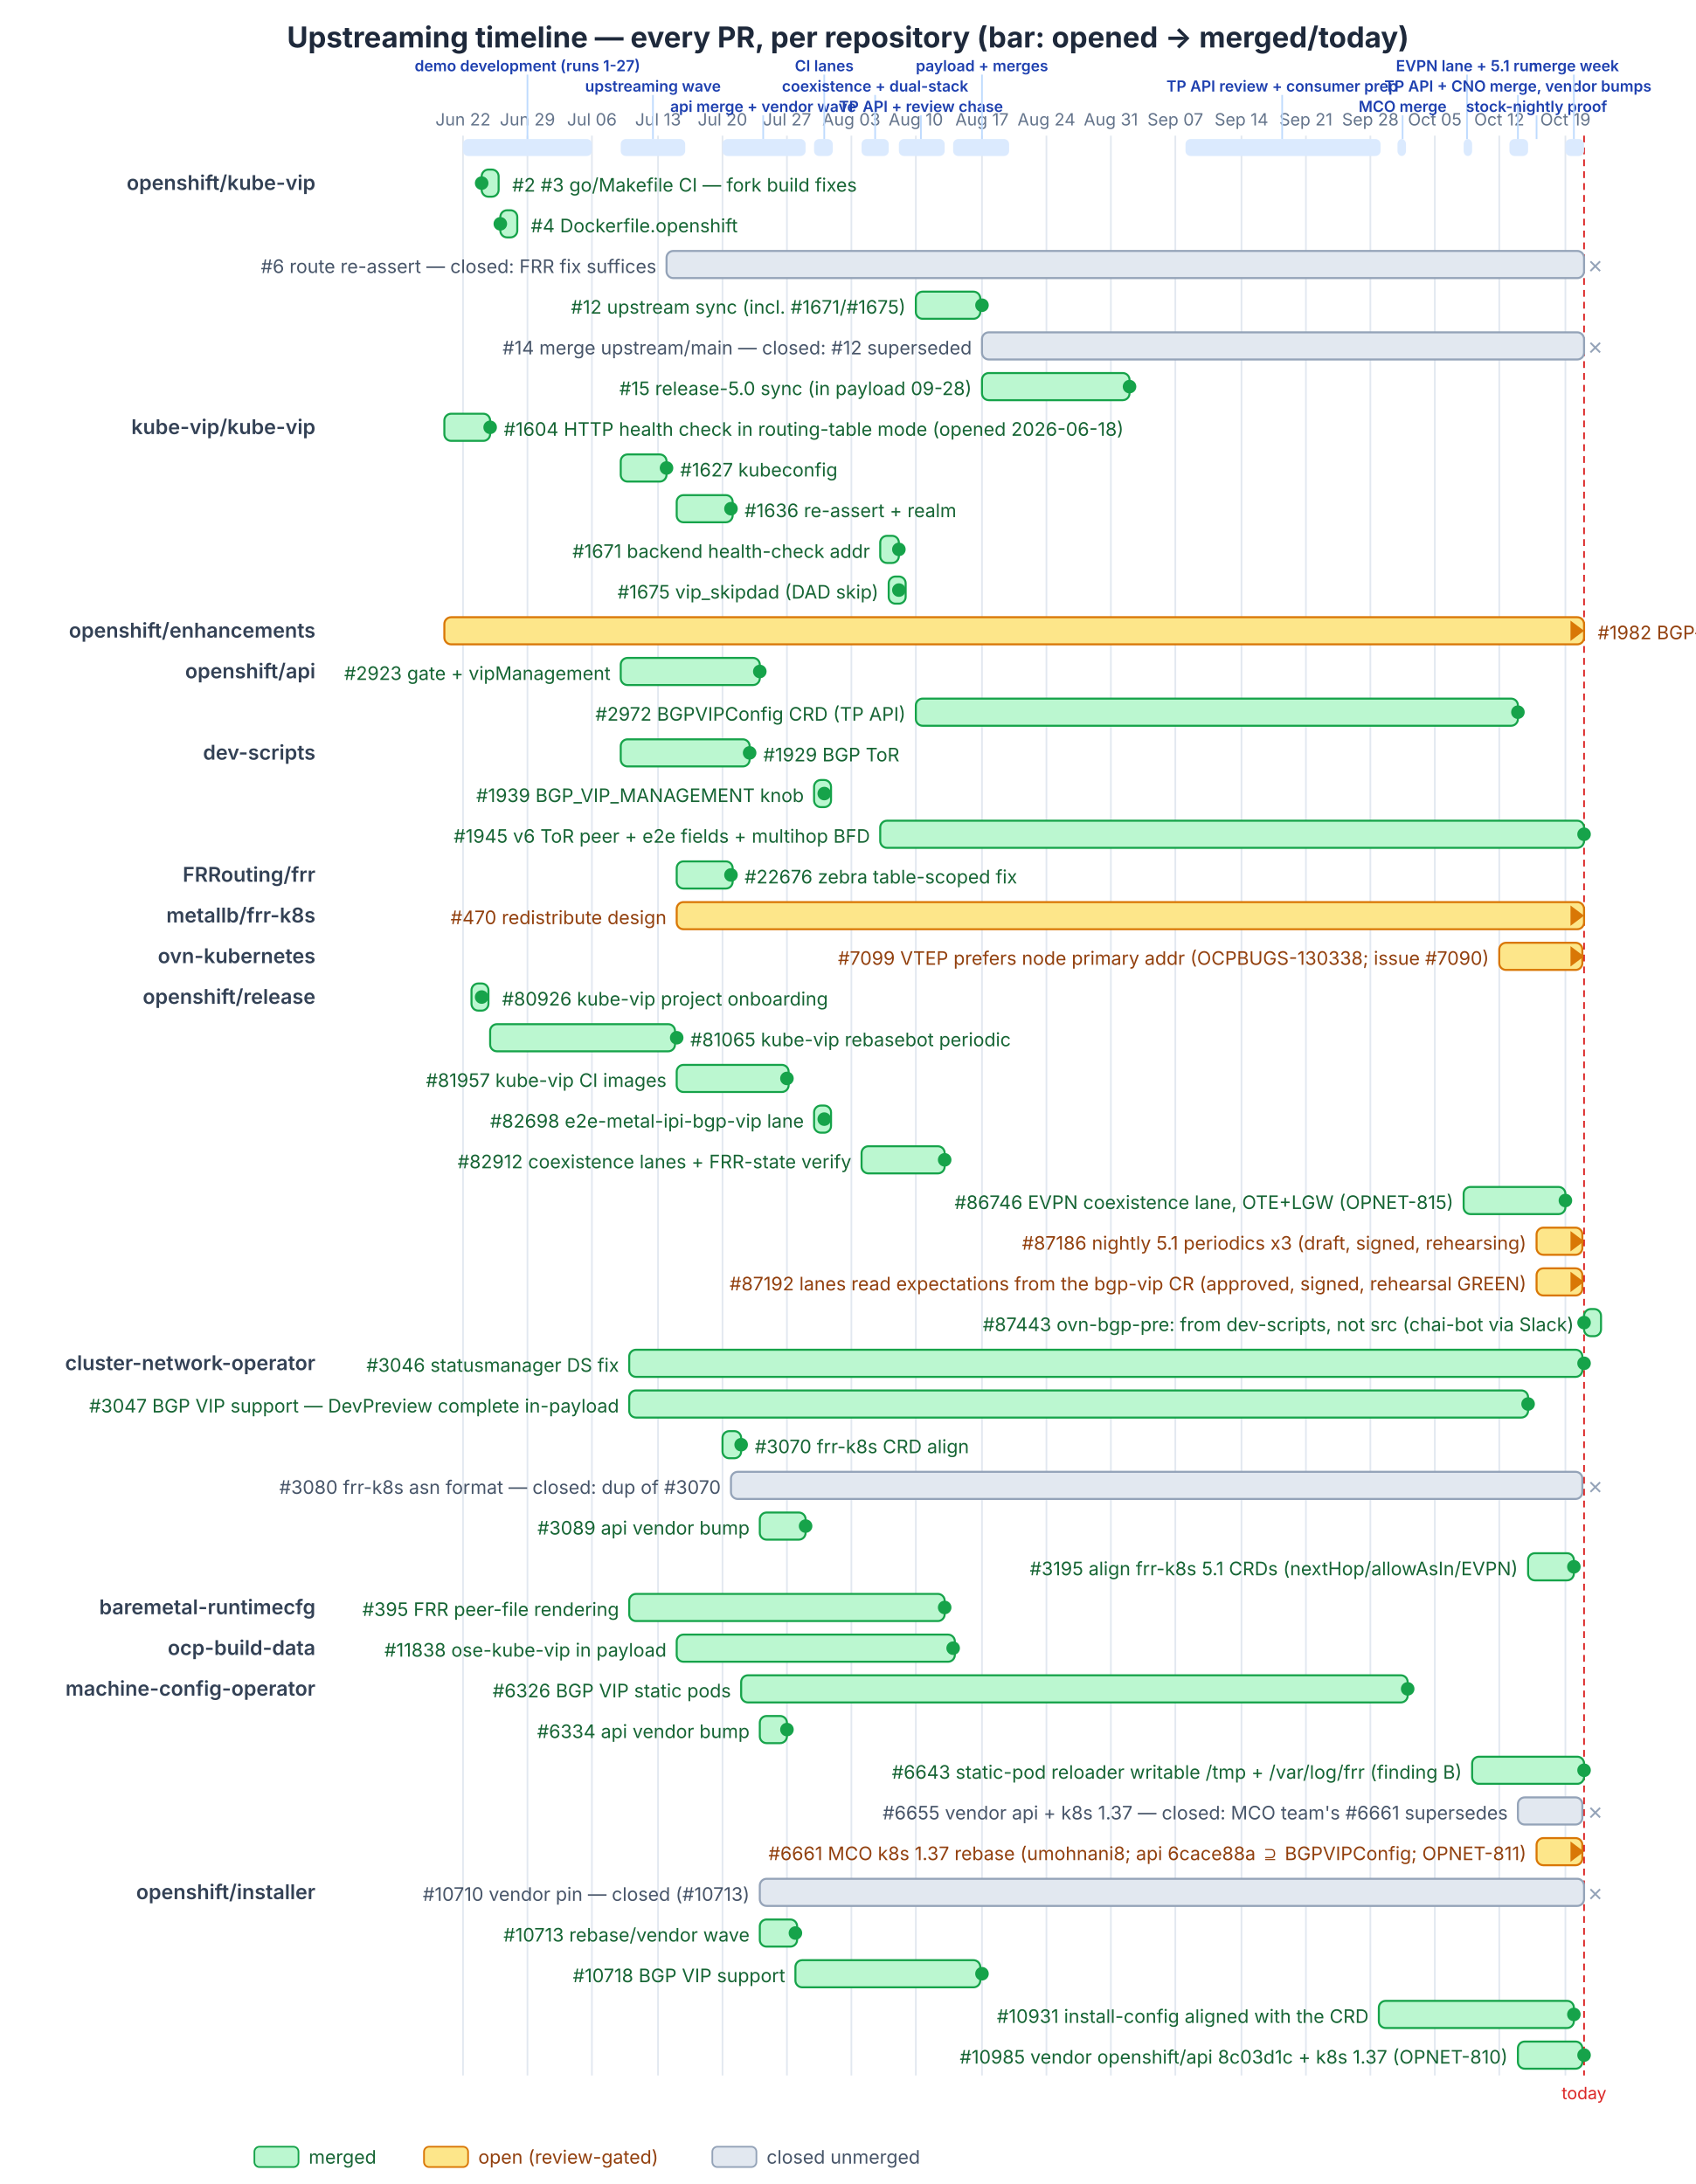
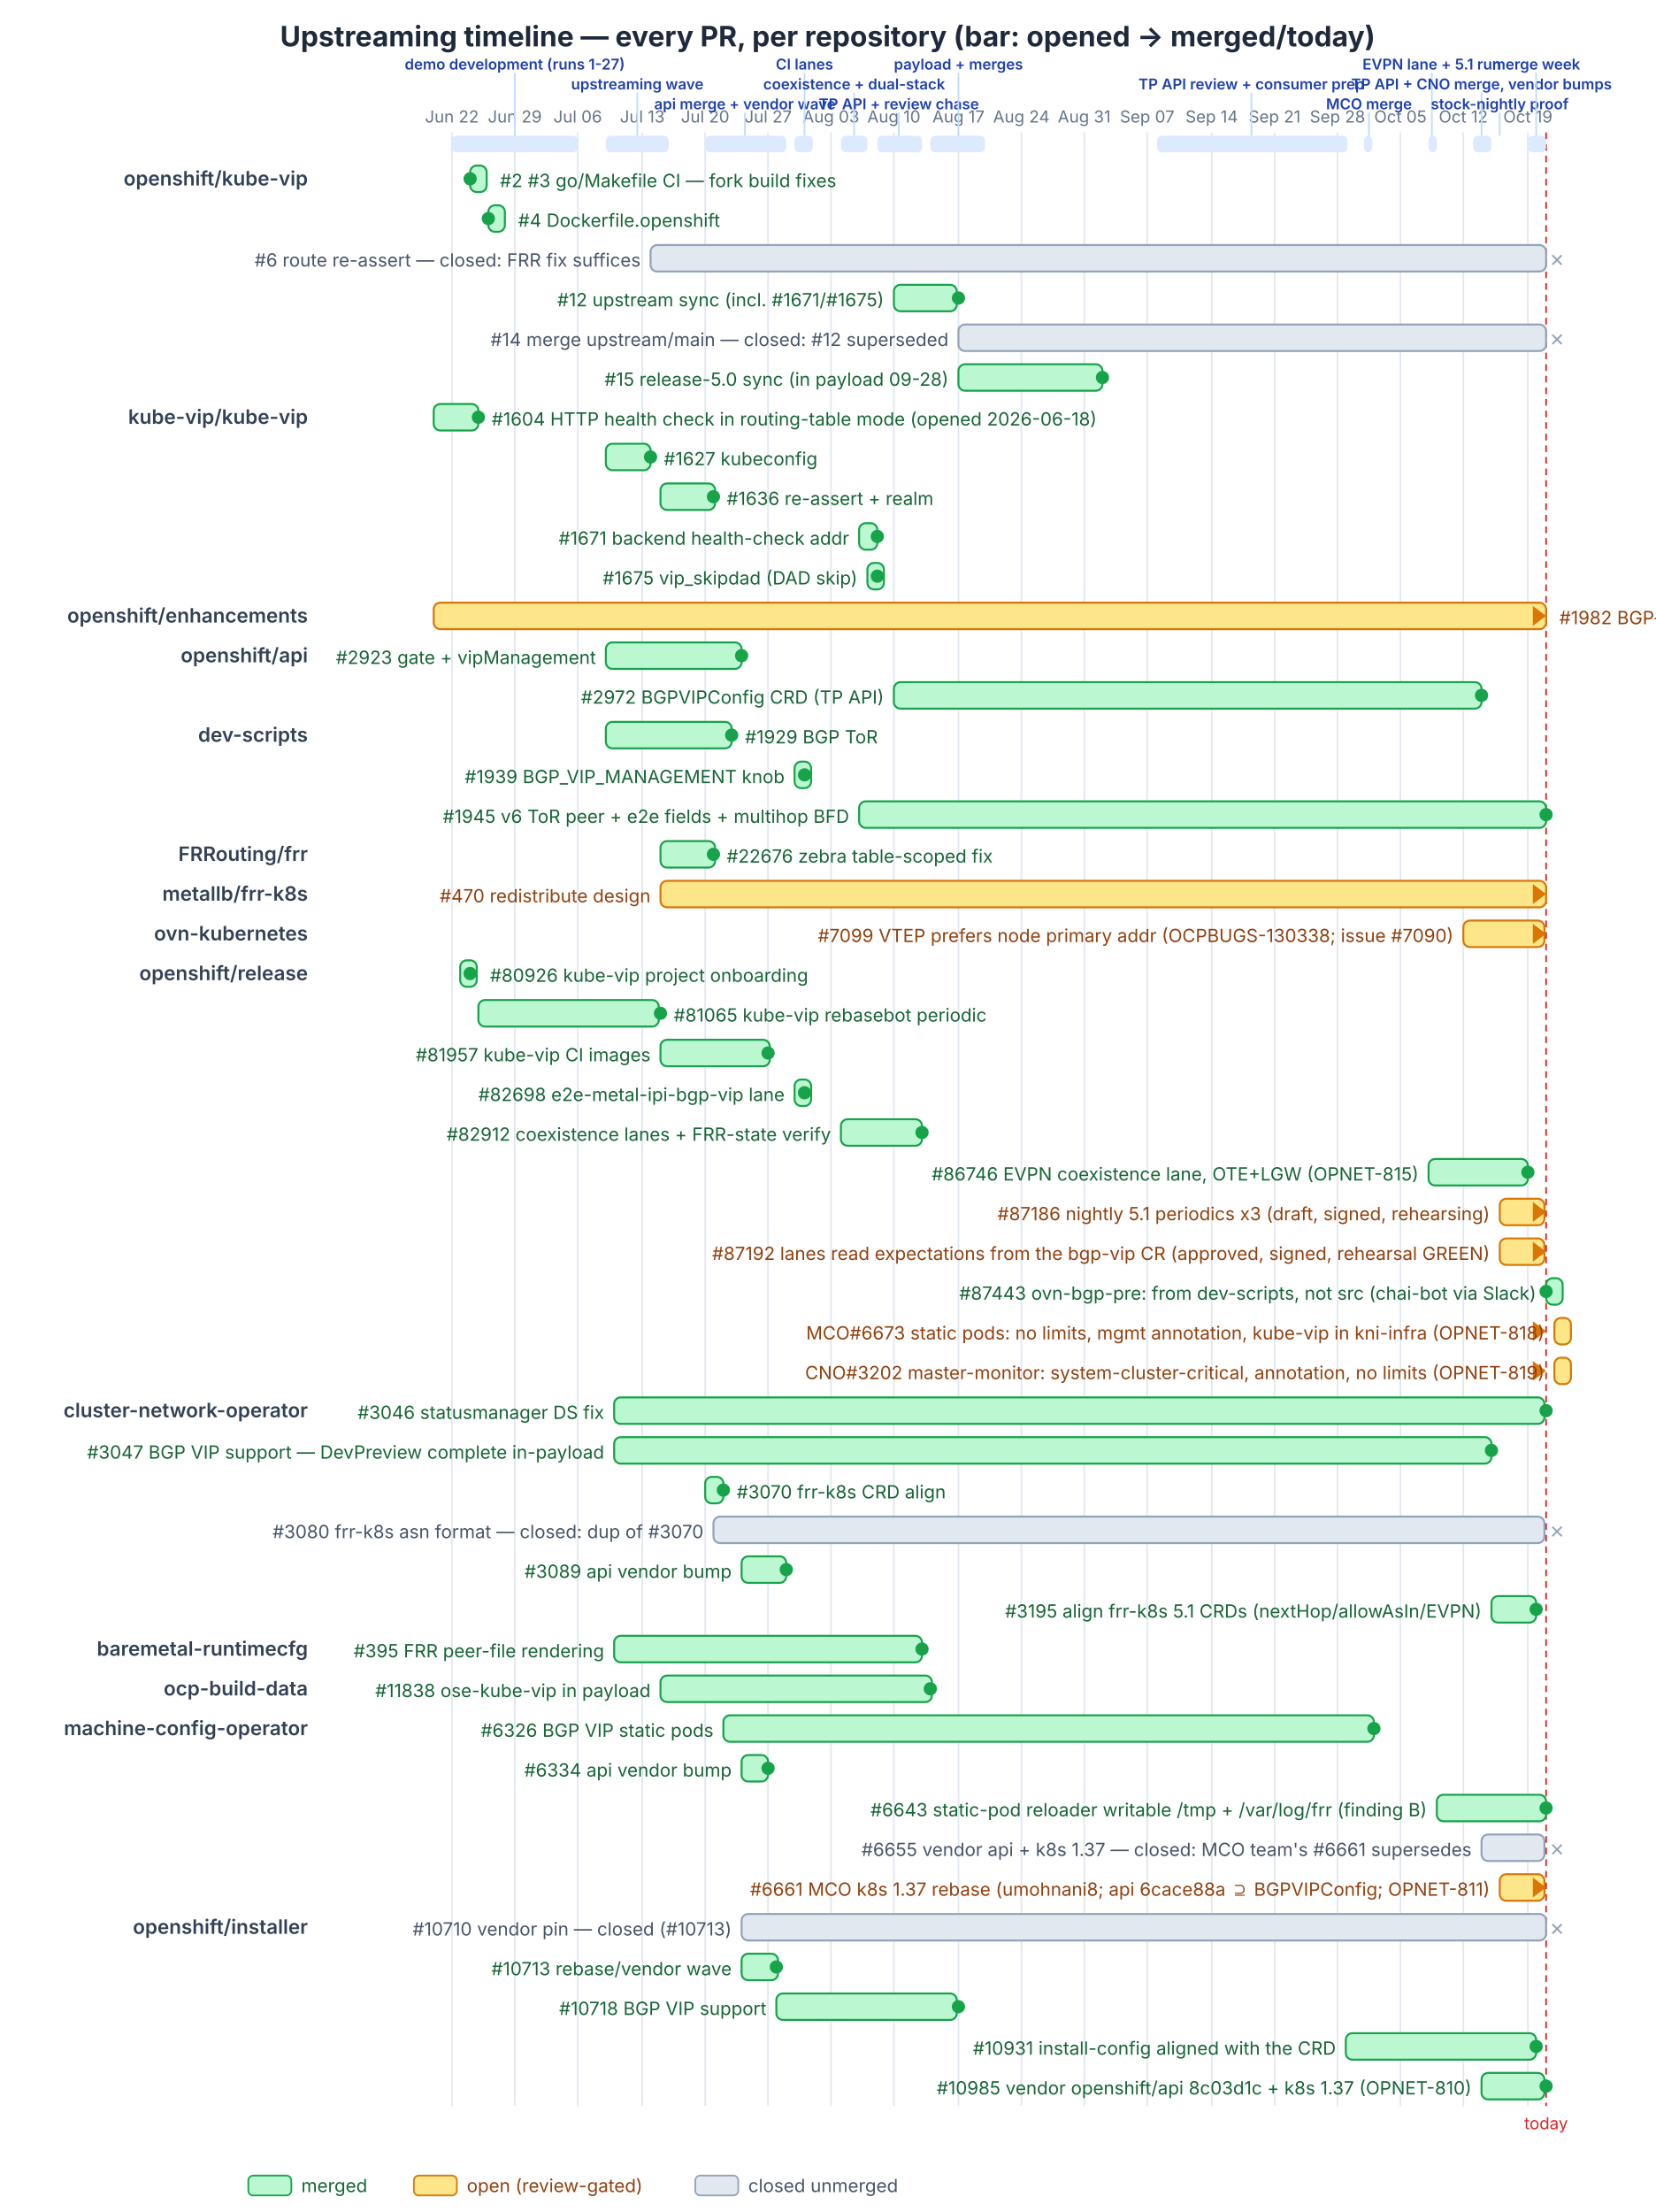
- <svg xmlns="http://www.w3.org/2000/svg" width="1000" height="1288" viewBox="0 0 1000 1288" font-family="Inter, Helvetica, Arial, sans-serif">
+ <svg xmlns="http://www.w3.org/2000/svg" width="1000" height="1336" viewBox="0 0 1000 1336" font-family="Inter, Helvetica, Arial, sans-serif">
  <text x="500" y="28" text-anchor="middle" font-size="17" font-weight="700" fill="#1e293b">Upstreaming timeline — every PR, per repository (bar: opened → merged/today)</text>
-   <line x1="273" y1="80" x2="273" y2="1224" stroke="#e2e8f0" stroke-width="1" />
+   <line x1="273" y1="80" x2="273" y2="1272" stroke="#e2e8f0" stroke-width="1" />
  <text x="273" y="74" text-anchor="middle" font-size="10" fill="#64748b">Jun 22</text>
-   <line x1="311" y1="80" x2="311" y2="1224" stroke="#e2e8f0" stroke-width="1" />
+   <line x1="311" y1="80" x2="311" y2="1272" stroke="#e2e8f0" stroke-width="1" />
  <text x="311" y="74" text-anchor="middle" font-size="10" fill="#64748b">Jun 29</text>
-   <line x1="349" y1="80" x2="349" y2="1224" stroke="#e2e8f0" stroke-width="1" />
+   <line x1="349" y1="80" x2="349" y2="1272" stroke="#e2e8f0" stroke-width="1" />
  <text x="349" y="74" text-anchor="middle" font-size="10" fill="#64748b">Jul 06</text>
-   <line x1="388" y1="80" x2="388" y2="1224" stroke="#e2e8f0" stroke-width="1" />
+   <line x1="388" y1="80" x2="388" y2="1272" stroke="#e2e8f0" stroke-width="1" />
  <text x="388" y="74" text-anchor="middle" font-size="10" fill="#64748b">Jul 13</text>
-   <line x1="426" y1="80" x2="426" y2="1224" stroke="#e2e8f0" stroke-width="1" />
+   <line x1="426" y1="80" x2="426" y2="1272" stroke="#e2e8f0" stroke-width="1" />
  <text x="426" y="74" text-anchor="middle" font-size="10" fill="#64748b">Jul 20</text>
-   <line x1="464" y1="80" x2="464" y2="1224" stroke="#e2e8f0" stroke-width="1" />
+   <line x1="464" y1="80" x2="464" y2="1272" stroke="#e2e8f0" stroke-width="1" />
  <text x="464" y="74" text-anchor="middle" font-size="10" fill="#64748b">Jul 27</text>
-   <line x1="502" y1="80" x2="502" y2="1224" stroke="#e2e8f0" stroke-width="1" />
+   <line x1="502" y1="80" x2="502" y2="1272" stroke="#e2e8f0" stroke-width="1" />
  <text x="502" y="74" text-anchor="middle" font-size="10" fill="#64748b">Aug 03</text>
-   <line x1="540" y1="80" x2="540" y2="1224" stroke="#e2e8f0" stroke-width="1" />
+   <line x1="540" y1="80" x2="540" y2="1272" stroke="#e2e8f0" stroke-width="1" />
  <text x="540" y="74" text-anchor="middle" font-size="10" fill="#64748b">Aug 10</text>
-   <line x1="579" y1="80" x2="579" y2="1224" stroke="#e2e8f0" stroke-width="1" />
+   <line x1="579" y1="80" x2="579" y2="1272" stroke="#e2e8f0" stroke-width="1" />
  <text x="579" y="74" text-anchor="middle" font-size="10" fill="#64748b">Aug 17</text>
-   <line x1="617" y1="80" x2="617" y2="1224" stroke="#e2e8f0" stroke-width="1" />
+   <line x1="617" y1="80" x2="617" y2="1272" stroke="#e2e8f0" stroke-width="1" />
  <text x="617" y="74" text-anchor="middle" font-size="10" fill="#64748b">Aug 24</text>
-   <line x1="655" y1="80" x2="655" y2="1224" stroke="#e2e8f0" stroke-width="1" />
+   <line x1="655" y1="80" x2="655" y2="1272" stroke="#e2e8f0" stroke-width="1" />
  <text x="655" y="74" text-anchor="middle" font-size="10" fill="#64748b">Aug 31</text>
-   <line x1="693" y1="80" x2="693" y2="1224" stroke="#e2e8f0" stroke-width="1" />
+   <line x1="693" y1="80" x2="693" y2="1272" stroke="#e2e8f0" stroke-width="1" />
  <text x="693" y="74" text-anchor="middle" font-size="10" fill="#64748b">Sep 07</text>
-   <line x1="732" y1="80" x2="732" y2="1224" stroke="#e2e8f0" stroke-width="1" />
+   <line x1="732" y1="80" x2="732" y2="1272" stroke="#e2e8f0" stroke-width="1" />
  <text x="732" y="74" text-anchor="middle" font-size="10" fill="#64748b">Sep 14</text>
-   <line x1="770" y1="80" x2="770" y2="1224" stroke="#e2e8f0" stroke-width="1" />
+   <line x1="770" y1="80" x2="770" y2="1272" stroke="#e2e8f0" stroke-width="1" />
  <text x="770" y="74" text-anchor="middle" font-size="10" fill="#64748b">Sep 21</text>
-   <line x1="808" y1="80" x2="808" y2="1224" stroke="#e2e8f0" stroke-width="1" />
+   <line x1="808" y1="80" x2="808" y2="1272" stroke="#e2e8f0" stroke-width="1" />
  <text x="808" y="74" text-anchor="middle" font-size="10" fill="#64748b">Sep 28</text>
-   <line x1="846" y1="80" x2="846" y2="1224" stroke="#e2e8f0" stroke-width="1" />
+   <line x1="846" y1="80" x2="846" y2="1272" stroke="#e2e8f0" stroke-width="1" />
  <text x="846" y="74" text-anchor="middle" font-size="10" fill="#64748b">Oct 05</text>
-   <line x1="884" y1="80" x2="884" y2="1224" stroke="#e2e8f0" stroke-width="1" />
+   <line x1="884" y1="80" x2="884" y2="1272" stroke="#e2e8f0" stroke-width="1" />
  <text x="884" y="74" text-anchor="middle" font-size="10" fill="#64748b">Oct 12</text>
-   <line x1="923" y1="80" x2="923" y2="1224" stroke="#e2e8f0" stroke-width="1" />
+   <line x1="923" y1="80" x2="923" y2="1272" stroke="#e2e8f0" stroke-width="1" />
  <text x="923" y="74" text-anchor="middle" font-size="10" fill="#64748b">Oct 19</text>
-   <line x1="934" y1="80" x2="934" y2="1224" stroke="#dc2626" stroke-width="1" stroke-dasharray="4 3" />
-   <text x="934" y="1238" text-anchor="middle" font-size="10" fill="#dc2626">today</text>
+   <line x1="934" y1="80" x2="934" y2="1272" stroke="#dc2626" stroke-width="1" stroke-dasharray="4 3" />
+   <text x="934" y="1286" text-anchor="middle" font-size="10" fill="#dc2626">today</text>
  <rect x="273" y="82" width="76" height="10" rx="3" fill="#dbeafe" />
  <line x1="311" y1="44" x2="311" y2="82" stroke="#bfdbfe" stroke-width="1" />
  <text x="311" y="42" text-anchor="middle" font-size="9" font-weight="600" fill="#1e40af">demo development (runs 1-27)</text>
  <rect x="366" y="82" width="38" height="10" rx="3" fill="#dbeafe" />
  <line x1="385" y1="56" x2="385" y2="82" stroke="#bfdbfe" stroke-width="1" />
  <text x="385" y="54" text-anchor="middle" font-size="9" font-weight="600" fill="#1e40af">upstreaming wave</text>
  <rect x="426" y="82" width="49" height="10" rx="3" fill="#dbeafe" />
  <line x1="450" y1="68" x2="450" y2="82" stroke="#bfdbfe" stroke-width="1" />
  <text x="450" y="66" text-anchor="middle" font-size="9" font-weight="600" fill="#1e40af">api merge + vendor wave</text>
  <rect x="480" y="82" width="11" height="10" rx="3" fill="#dbeafe" />
  <line x1="486" y1="44" x2="486" y2="82" stroke="#bfdbfe" stroke-width="1" />
  <text x="486" y="42" text-anchor="middle" font-size="9" font-weight="600" fill="#1e40af">CI lanes</text>
  <rect x="508" y="82" width="16" height="10" rx="3" fill="#dbeafe" />
  <line x1="516" y1="56" x2="516" y2="82" stroke="#bfdbfe" stroke-width="1" />
  <text x="516" y="54" text-anchor="middle" font-size="9" font-weight="600" fill="#1e40af">coexistence + dual-stack</text>
  <rect x="530" y="82" width="27" height="10" rx="3" fill="#dbeafe" />
  <line x1="543" y1="68" x2="543" y2="82" stroke="#bfdbfe" stroke-width="1" />
  <text x="543" y="66" text-anchor="middle" font-size="9" font-weight="600" fill="#1e40af">TP API + review chase</text>
  <rect x="562" y="82" width="33" height="10" rx="3" fill="#dbeafe" />
  <line x1="579" y1="44" x2="579" y2="82" stroke="#bfdbfe" stroke-width="1" />
  <text x="579" y="42" text-anchor="middle" font-size="9" font-weight="600" fill="#1e40af">payload + merges</text>
  <rect x="699" y="82" width="115" height="10" rx="3" fill="#dbeafe" />
  <line x1="756" y1="56" x2="756" y2="82" stroke="#bfdbfe" stroke-width="1" />
  <text x="756" y="54" text-anchor="middle" font-size="9" font-weight="600" fill="#1e40af">TP API review + consumer prep</text>
  <rect x="824" y="82" width="5" height="10" rx="3" fill="#dbeafe" />
  <line x1="827" y1="68" x2="827" y2="82" stroke="#bfdbfe" stroke-width="1" />
  <text x="827" y="66" text-anchor="middle" font-size="9" font-weight="600" fill="#1e40af">MCO merge</text>
  <rect x="863" y="82" width="5" height="10" rx="3" fill="#dbeafe" />
  <line x1="865" y1="44" x2="865" y2="82" stroke="#bfdbfe" stroke-width="1" />
  <text x="865" y="42" text-anchor="middle" font-size="9" font-weight="600" fill="#1e40af">EVPN lane + 5.1 run</text>
  <rect x="890" y="82" width="11" height="10" rx="3" fill="#dbeafe" />
  <line x1="895" y1="56" x2="895" y2="82" stroke="#bfdbfe" stroke-width="1" />
  <text x="895" y="54" text-anchor="middle" font-size="9" font-weight="600" fill="#1e40af">TP API + CNO merge, vendor bumps</text>
  <rect x="906" y="82" width="0" height="10" rx="3" fill="#dbeafe" />
  <line x1="906" y1="68" x2="906" y2="82" stroke="#bfdbfe" stroke-width="1" />
  <text x="906" y="66" text-anchor="middle" font-size="9" font-weight="600" fill="#1e40af">stock-nightly proof</text>
  <rect x="923" y="82" width="11" height="10" rx="3" fill="#dbeafe" />
  <line x1="928" y1="44" x2="928" y2="82" stroke="#bfdbfe" stroke-width="1" />
  <text x="928" y="42" text-anchor="middle" font-size="9" font-weight="600" fill="#1e40af">merge week</text>
  <text x="186" y="112" text-anchor="end" font-size="12" font-weight="600" fill="#334155">openshift/kube-vip</text>
  <rect x="284" y="100" width="10" height="16" rx="4" fill="#bbf7d0" stroke="#16a34a" stroke-width="1.2" />
  <circle cx="284" cy="108" r="4" fill="#16a34a" />
  <text x="302" y="113" font-size="11" fill="#166534">#2 #3 go/Makefile CI — fork build fixes</text>
  <rect x="295" y="124" width="10" height="16" rx="4" fill="#bbf7d0" stroke="#16a34a" stroke-width="1.2" />
  <circle cx="295" cy="132" r="4" fill="#16a34a" />
  <text x="313" y="137" font-size="11" fill="#166534">#4 Dockerfile.openshift</text>
  <rect x="393" y="148" width="541" height="16" rx="4" fill="#e2e8f0" stroke="#94a3b8" stroke-width="1.2" />
  <text x="936" y="161" font-size="11" fill="#94a3b8">✕</text>
  <text x="387" y="161" text-anchor="end" font-size="11" fill="#475569">#6 route re-assert — closed: FRR fix suffices</text>
  <rect x="540" y="172" width="38" height="16" rx="4" fill="#bbf7d0" stroke="#16a34a" stroke-width="1.2" />
  <circle cx="579" cy="180" r="4" fill="#16a34a" />
  <text x="534" y="185" text-anchor="end" font-size="11" fill="#166534">#12 upstream sync (incl. #1671/#1675)</text>
  <rect x="579" y="196" width="355" height="16" rx="4" fill="#e2e8f0" stroke="#94a3b8" stroke-width="1.2" />
  <text x="936" y="209" font-size="11" fill="#94a3b8">✕</text>
  <text x="573" y="209" text-anchor="end" font-size="11" fill="#475569">#14 merge upstream/main — closed: #12 superseded</text>
  <rect x="579" y="220" width="87" height="16" rx="4" fill="#bbf7d0" stroke="#16a34a" stroke-width="1.2" />
  <circle cx="666" cy="228" r="4" fill="#16a34a" />
  <text x="573" y="233" text-anchor="end" font-size="11" fill="#166534">#15 release-5.0 sync (in payload 09-28)</text>
  <text x="186" y="256" text-anchor="end" font-size="12" font-weight="600" fill="#334155">kube-vip/kube-vip</text>
  <rect x="262" y="244" width="27" height="16" rx="4" fill="#bbf7d0" stroke="#16a34a" stroke-width="1.2" />
  <circle cx="289" cy="252" r="4" fill="#16a34a" />
  <text x="297" y="257" font-size="11" fill="#166534">#1604 HTTP health check in routing-table mode (opened 2026-06-18)</text>
  <rect x="366" y="268" width="27" height="16" rx="4" fill="#bbf7d0" stroke="#16a34a" stroke-width="1.2" />
  <circle cx="393" cy="276" r="4" fill="#16a34a" />
  <text x="401" y="281" font-size="11" fill="#166534">#1627 kubeconfig</text>
  <rect x="399" y="292" width="33" height="16" rx="4" fill="#bbf7d0" stroke="#16a34a" stroke-width="1.2" />
  <circle cx="431" cy="300" r="4" fill="#16a34a" />
  <text x="439" y="305" font-size="11" fill="#166534">#1636 re-assert + realm</text>
  <rect x="519" y="316" width="11" height="16" rx="4" fill="#bbf7d0" stroke="#16a34a" stroke-width="1.2" />
  <circle cx="530" cy="324" r="4" fill="#16a34a" />
  <text x="513" y="329" text-anchor="end" font-size="11" fill="#166534">#1671 backend health-check addr</text>
  <rect x="524" y="340" width="10" height="16" rx="4" fill="#bbf7d0" stroke="#16a34a" stroke-width="1.2" />
  <circle cx="530" cy="348" r="4" fill="#16a34a" />
  <text x="518" y="353" text-anchor="end" font-size="11" fill="#166534">#1675 vip_skipdad (DAD skip)</text>
  <text x="186" y="376" text-anchor="end" font-size="12" font-weight="600" fill="#334155">openshift/enhancements</text>
  <rect x="262" y="364" width="672" height="16" rx="4" fill="#fde68a" stroke="#d97706" stroke-width="1.2" />
  <path d="M926,366 L934,372 L926,378 z" fill="#d97706" />
  <text x="942" y="377" font-size="11" fill="#92400e">#1982 BGP-based VIP management EP (opened 2026-04-23)</text>
  <text x="186" y="400" text-anchor="end" font-size="12" font-weight="600" fill="#334155">openshift/api</text>
  <rect x="366" y="388" width="82" height="16" rx="4" fill="#bbf7d0" stroke="#16a34a" stroke-width="1.2" />
  <circle cx="448" cy="396" r="4" fill="#16a34a" />
  <text x="360" y="401" text-anchor="end" font-size="11" fill="#166534">#2923 gate + vipManagement</text>
  <rect x="540" y="412" width="355" height="16" rx="4" fill="#bbf7d0" stroke="#16a34a" stroke-width="1.2" />
  <circle cx="895" cy="420" r="4" fill="#16a34a" />
  <text x="534" y="425" text-anchor="end" font-size="11" fill="#166534">#2972 BGPVIPConfig CRD (TP API)</text>
  <text x="186" y="448" text-anchor="end" font-size="12" font-weight="600" fill="#334155">dev-scripts</text>
  <rect x="366" y="436" width="76" height="16" rx="4" fill="#bbf7d0" stroke="#16a34a" stroke-width="1.2" />
  <circle cx="442" cy="444" r="4" fill="#16a34a" />
  <text x="450" y="449" font-size="11" fill="#166534">#1929 BGP ToR</text>
  <rect x="480" y="460" width="10" height="16" rx="4" fill="#bbf7d0" stroke="#16a34a" stroke-width="1.2" />
  <circle cx="486" cy="468" r="4" fill="#16a34a" />
  <text x="474" y="473" text-anchor="end" font-size="11" fill="#166534">#1939 BGP_VIP_MANAGEMENT knob</text>
  <rect x="519" y="484" width="415" height="16" rx="4" fill="#bbf7d0" stroke="#16a34a" stroke-width="1.2" />
  <circle cx="934" cy="492" r="4" fill="#16a34a" />
  <text x="513" y="497" text-anchor="end" font-size="11" fill="#166534">#1945 v6 ToR peer + e2e fields + multihop BFD</text>
  <text x="186" y="520" text-anchor="end" font-size="12" font-weight="600" fill="#334155">FRRouting/frr</text>
  <rect x="399" y="508" width="33" height="16" rx="4" fill="#bbf7d0" stroke="#16a34a" stroke-width="1.2" />
  <circle cx="431" cy="516" r="4" fill="#16a34a" />
  <text x="439" y="521" font-size="11" fill="#166534">#22676 zebra table-scoped fix</text>
  <text x="186" y="544" text-anchor="end" font-size="12" font-weight="600" fill="#334155">metallb/frr-k8s</text>
  <rect x="399" y="532" width="535" height="16" rx="4" fill="#fde68a" stroke="#d97706" stroke-width="1.2" />
  <path d="M926,534 L934,540 L926,546 z" fill="#d97706" />
  <text x="393" y="545" text-anchor="end" font-size="11" fill="#92400e">#470 redistribute design</text>
  <text x="186" y="568" text-anchor="end" font-size="12" font-weight="600" fill="#334155">ovn-kubernetes</text>
  <rect x="884" y="556" width="49" height="16" rx="4" fill="#fde68a" stroke="#d97706" stroke-width="1.2" />
  <path d="M926,558 L934,564 L926,570 z" fill="#d97706" />
  <text x="878" y="569" text-anchor="end" font-size="11" fill="#92400e">#7099 VTEP prefers node primary addr (OCPBUGS-130338; issue #7090)</text>
  <text x="186" y="592" text-anchor="end" font-size="12" font-weight="600" fill="#334155">openshift/release</text>
  <rect x="278" y="580" width="10" height="16" rx="4" fill="#bbf7d0" stroke="#16a34a" stroke-width="1.2" />
  <circle cx="284" cy="588" r="4" fill="#16a34a" />
  <text x="296" y="593" font-size="11" fill="#166534">#80926 kube-vip project onboarding</text>
  <rect x="289" y="604" width="109" height="16" rx="4" fill="#bbf7d0" stroke="#16a34a" stroke-width="1.2" />
  <circle cx="399" cy="612" r="4" fill="#16a34a" />
  <text x="407" y="617" font-size="11" fill="#166534">#81065 kube-vip rebasebot periodic</text>
  <rect x="399" y="628" width="66" height="16" rx="4" fill="#bbf7d0" stroke="#16a34a" stroke-width="1.2" />
  <circle cx="464" cy="636" r="4" fill="#16a34a" />
  <text x="393" y="641" text-anchor="end" font-size="11" fill="#166534">#81957 kube-vip CI images</text>
  <rect x="480" y="652" width="10" height="16" rx="4" fill="#bbf7d0" stroke="#16a34a" stroke-width="1.2" />
  <circle cx="486" cy="660" r="4" fill="#16a34a" />
  <text x="474" y="665" text-anchor="end" font-size="11" fill="#166534">#82698 e2e-metal-ipi-bgp-vip lane</text>
  <rect x="508" y="676" width="49" height="16" rx="4" fill="#bbf7d0" stroke="#16a34a" stroke-width="1.2" />
  <circle cx="557" cy="684" r="4" fill="#16a34a" />
  <text x="502" y="689" text-anchor="end" font-size="11" fill="#166534">#82912 coexistence lanes + FRR-state verify</text>
  <rect x="863" y="700" width="60" height="16" rx="4" fill="#bbf7d0" stroke="#16a34a" stroke-width="1.2" />
  <circle cx="923" cy="708" r="4" fill="#16a34a" />
  <text x="857" y="713" text-anchor="end" font-size="11" fill="#166534">#86746 EVPN coexistence lane, OTE+LGW (OPNET-815)</text>
  <rect x="906" y="724" width="27" height="16" rx="4" fill="#fde68a" stroke="#d97706" stroke-width="1.2" />
  <path d="M926,726 L934,732 L926,738 z" fill="#d97706" />
  <text x="900" y="737" text-anchor="end" font-size="11" fill="#92400e">#87186 nightly 5.1 periodics x3 (draft, signed, rehearsing)</text>
  <rect x="906" y="748" width="27" height="16" rx="4" fill="#fde68a" stroke="#d97706" stroke-width="1.2" />
  <path d="M926,750 L934,756 L926,762 z" fill="#d97706" />
  <text x="900" y="761" text-anchor="end" font-size="11" fill="#92400e">#87192 lanes read expectations from the bgp-vip CR (approved, signed, rehearsal GREEN)</text>
  <rect x="934" y="772" width="10" height="16" rx="4" fill="#bbf7d0" stroke="#16a34a" stroke-width="1.2" />
  <circle cx="934" cy="780" r="4" fill="#16a34a" />
  <text x="928" y="785" text-anchor="end" font-size="11" fill="#166534">#87443 ovn-bgp-pre: from dev-scripts, not src (chai-bot via Slack)</text>
-   <text x="186" y="808" text-anchor="end" font-size="12" font-weight="600" fill="#334155">cluster-network-operator</text>
-   <rect x="371" y="796" width="562" height="16" rx="4" fill="#bbf7d0" stroke="#16a34a" stroke-width="1.2" />
-   <circle cx="934" cy="804" r="4" fill="#16a34a" />
-   <text x="365" y="809" text-anchor="end" font-size="11" fill="#166534">#3046 statusmanager DS fix</text>
-   <rect x="371" y="820" width="530" height="16" rx="4" fill="#bbf7d0" stroke="#16a34a" stroke-width="1.2" />
-   <circle cx="901" cy="828" r="4" fill="#16a34a" />
-   <text x="365" y="833" text-anchor="end" font-size="11" fill="#166534">#3047 BGP VIP support — DevPreview complete in-payload</text>
-   <rect x="426" y="844" width="11" height="16" rx="4" fill="#bbf7d0" stroke="#16a34a" stroke-width="1.2" />
-   <circle cx="437" cy="852" r="4" fill="#16a34a" />
-   <text x="445" y="857" font-size="11" fill="#166534">#3070 frr-k8s CRD align</text>
-   <rect x="431" y="868" width="502" height="16" rx="4" fill="#e2e8f0" stroke="#94a3b8" stroke-width="1.2" />
-   <text x="936" y="881" font-size="11" fill="#94a3b8">✕</text>
-   <text x="425" y="881" text-anchor="end" font-size="11" fill="#475569">#3080 frr-k8s asn format — closed: dup of #3070</text>
-   <rect x="448" y="892" width="27" height="16" rx="4" fill="#bbf7d0" stroke="#16a34a" stroke-width="1.2" />
-   <circle cx="475" cy="900" r="4" fill="#16a34a" />
-   <text x="442" y="905" text-anchor="end" font-size="11" fill="#166534">#3089 api vendor bump</text>
-   <rect x="901" y="916" width="27" height="16" rx="4" fill="#bbf7d0" stroke="#16a34a" stroke-width="1.2" />
-   <circle cx="928" cy="924" r="4" fill="#16a34a" />
-   <text x="895" y="929" text-anchor="end" font-size="11" fill="#166534">#3195 align frr-k8s 5.1 CRDs (nextHop/allowAsIn/EVPN)</text>
-   <text x="186" y="952" text-anchor="end" font-size="12" font-weight="600" fill="#334155">baremetal-runtimecfg</text>
-   <rect x="371" y="940" width="186" height="16" rx="4" fill="#bbf7d0" stroke="#16a34a" stroke-width="1.2" />
-   <circle cx="557" cy="948" r="4" fill="#16a34a" />
-   <text x="365" y="953" text-anchor="end" font-size="11" fill="#166534">#395 FRR peer-file rendering</text>
-   <text x="186" y="976" text-anchor="end" font-size="12" font-weight="600" fill="#334155">ocp-build-data</text>
-   <rect x="399" y="964" width="164" height="16" rx="4" fill="#bbf7d0" stroke="#16a34a" stroke-width="1.2" />
-   <circle cx="562" cy="972" r="4" fill="#16a34a" />
-   <text x="393" y="977" text-anchor="end" font-size="11" fill="#166534">#11838 ose-kube-vip in payload</text>
-   <text x="186" y="1000" text-anchor="end" font-size="12" font-weight="600" fill="#334155">machine-config-operator</text>
-   <rect x="437" y="988" width="393" height="16" rx="4" fill="#bbf7d0" stroke="#16a34a" stroke-width="1.2" />
-   <circle cx="830" cy="996" r="4" fill="#16a34a" />
-   <text x="431" y="1001" text-anchor="end" font-size="11" fill="#166534">#6326 BGP VIP static pods</text>
-   <rect x="448" y="1012" width="16" height="16" rx="4" fill="#bbf7d0" stroke="#16a34a" stroke-width="1.2" />
-   <circle cx="464" cy="1020" r="4" fill="#16a34a" />
-   <text x="442" y="1025" text-anchor="end" font-size="11" fill="#166534">#6334 api vendor bump</text>
-   <rect x="868" y="1036" width="66" height="16" rx="4" fill="#bbf7d0" stroke="#16a34a" stroke-width="1.2" />
-   <circle cx="934" cy="1044" r="4" fill="#16a34a" />
-   <text x="862" y="1049" text-anchor="end" font-size="11" fill="#166534">#6643 static-pod reloader writable /tmp + /var/log/frr (finding B)</text>
-   <rect x="895" y="1060" width="38" height="16" rx="4" fill="#e2e8f0" stroke="#94a3b8" stroke-width="1.2" />
-   <text x="936" y="1073" font-size="11" fill="#94a3b8">✕</text>
-   <text x="889" y="1073" text-anchor="end" font-size="11" fill="#475569">#6655 vendor api + k8s 1.37 — closed: MCO team's #6661 supersedes</text>
-   <rect x="906" y="1084" width="27" height="16" rx="4" fill="#fde68a" stroke="#d97706" stroke-width="1.2" />
-   <path d="M926,1086 L934,1092 L926,1098 z" fill="#d97706" />
-   <text x="900" y="1097" text-anchor="end" font-size="11" fill="#92400e">#6661 MCO k8s 1.37 rebase (umohnani8; api 6cace88a ⊇ BGPVIPConfig; OPNET-811)</text>
-   <text x="186" y="1120" text-anchor="end" font-size="12" font-weight="600" fill="#334155">openshift/installer</text>
-   <rect x="448" y="1108" width="486" height="16" rx="4" fill="#e2e8f0" stroke="#94a3b8" stroke-width="1.2" />
+   <rect x="939" y="796" width="10" height="16" rx="4" fill="#fde68a" stroke="#d97706" stroke-width="1.2" />
+   <path d="M926,798 L934,804 L926,810 z" fill="#d97706" />
+   <text x="933" y="809" text-anchor="end" font-size="11" fill="#92400e">MCO#6673 static pods: no limits, mgmt annotation, kube-vip in kni-infra (OPNET-818)</text>
+   <rect x="939" y="820" width="10" height="16" rx="4" fill="#fde68a" stroke="#d97706" stroke-width="1.2" />
+   <path d="M926,822 L934,828 L926,834 z" fill="#d97706" />
+   <text x="933" y="833" text-anchor="end" font-size="11" fill="#92400e">CNO#3202 master-monitor: system-cluster-critical, annotation, no limits (OPNET-819)</text>
+   <text x="186" y="856" text-anchor="end" font-size="12" font-weight="600" fill="#334155">cluster-network-operator</text>
+   <rect x="371" y="844" width="562" height="16" rx="4" fill="#bbf7d0" stroke="#16a34a" stroke-width="1.2" />
+   <circle cx="934" cy="852" r="4" fill="#16a34a" />
+   <text x="365" y="857" text-anchor="end" font-size="11" fill="#166534">#3046 statusmanager DS fix</text>
+   <rect x="371" y="868" width="530" height="16" rx="4" fill="#bbf7d0" stroke="#16a34a" stroke-width="1.2" />
+   <circle cx="901" cy="876" r="4" fill="#16a34a" />
+   <text x="365" y="881" text-anchor="end" font-size="11" fill="#166534">#3047 BGP VIP support — DevPreview complete in-payload</text>
+   <rect x="426" y="892" width="11" height="16" rx="4" fill="#bbf7d0" stroke="#16a34a" stroke-width="1.2" />
+   <circle cx="437" cy="900" r="4" fill="#16a34a" />
+   <text x="445" y="905" font-size="11" fill="#166534">#3070 frr-k8s CRD align</text>
+   <rect x="431" y="916" width="502" height="16" rx="4" fill="#e2e8f0" stroke="#94a3b8" stroke-width="1.2" />
+   <text x="936" y="929" font-size="11" fill="#94a3b8">✕</text>
+   <text x="425" y="929" text-anchor="end" font-size="11" fill="#475569">#3080 frr-k8s asn format — closed: dup of #3070</text>
+   <rect x="448" y="940" width="27" height="16" rx="4" fill="#bbf7d0" stroke="#16a34a" stroke-width="1.2" />
+   <circle cx="475" cy="948" r="4" fill="#16a34a" />
+   <text x="442" y="953" text-anchor="end" font-size="11" fill="#166534">#3089 api vendor bump</text>
+   <rect x="901" y="964" width="27" height="16" rx="4" fill="#bbf7d0" stroke="#16a34a" stroke-width="1.2" />
+   <circle cx="928" cy="972" r="4" fill="#16a34a" />
+   <text x="895" y="977" text-anchor="end" font-size="11" fill="#166534">#3195 align frr-k8s 5.1 CRDs (nextHop/allowAsIn/EVPN)</text>
+   <text x="186" y="1000" text-anchor="end" font-size="12" font-weight="600" fill="#334155">baremetal-runtimecfg</text>
+   <rect x="371" y="988" width="186" height="16" rx="4" fill="#bbf7d0" stroke="#16a34a" stroke-width="1.2" />
+   <circle cx="557" cy="996" r="4" fill="#16a34a" />
+   <text x="365" y="1001" text-anchor="end" font-size="11" fill="#166534">#395 FRR peer-file rendering</text>
+   <text x="186" y="1024" text-anchor="end" font-size="12" font-weight="600" fill="#334155">ocp-build-data</text>
+   <rect x="399" y="1012" width="164" height="16" rx="4" fill="#bbf7d0" stroke="#16a34a" stroke-width="1.2" />
+   <circle cx="562" cy="1020" r="4" fill="#16a34a" />
+   <text x="393" y="1025" text-anchor="end" font-size="11" fill="#166534">#11838 ose-kube-vip in payload</text>
+   <text x="186" y="1048" text-anchor="end" font-size="12" font-weight="600" fill="#334155">machine-config-operator</text>
+   <rect x="437" y="1036" width="393" height="16" rx="4" fill="#bbf7d0" stroke="#16a34a" stroke-width="1.2" />
+   <circle cx="830" cy="1044" r="4" fill="#16a34a" />
+   <text x="431" y="1049" text-anchor="end" font-size="11" fill="#166534">#6326 BGP VIP static pods</text>
+   <rect x="448" y="1060" width="16" height="16" rx="4" fill="#bbf7d0" stroke="#16a34a" stroke-width="1.2" />
+   <circle cx="464" cy="1068" r="4" fill="#16a34a" />
+   <text x="442" y="1073" text-anchor="end" font-size="11" fill="#166534">#6334 api vendor bump</text>
+   <rect x="868" y="1084" width="66" height="16" rx="4" fill="#bbf7d0" stroke="#16a34a" stroke-width="1.2" />
+   <circle cx="934" cy="1092" r="4" fill="#16a34a" />
+   <text x="862" y="1097" text-anchor="end" font-size="11" fill="#166534">#6643 static-pod reloader writable /tmp + /var/log/frr (finding B)</text>
+   <rect x="895" y="1108" width="38" height="16" rx="4" fill="#e2e8f0" stroke="#94a3b8" stroke-width="1.2" />
  <text x="936" y="1121" font-size="11" fill="#94a3b8">✕</text>
-   <text x="442" y="1121" text-anchor="end" font-size="11" fill="#475569">#10710 vendor pin — closed (#10713)</text>
-   <rect x="448" y="1132" width="22" height="16" rx="4" fill="#bbf7d0" stroke="#16a34a" stroke-width="1.2" />
-   <circle cx="469" cy="1140" r="4" fill="#16a34a" />
-   <text x="442" y="1145" text-anchor="end" font-size="11" fill="#166534">#10713 rebase/vendor wave</text>
-   <rect x="469" y="1156" width="109" height="16" rx="4" fill="#bbf7d0" stroke="#16a34a" stroke-width="1.2" />
-   <circle cx="579" cy="1164" r="4" fill="#16a34a" />
-   <text x="463" y="1169" text-anchor="end" font-size="11" fill="#166534">#10718 BGP VIP support</text>
-   <rect x="813" y="1180" width="115" height="16" rx="4" fill="#bbf7d0" stroke="#16a34a" stroke-width="1.2" />
-   <circle cx="928" cy="1188" r="4" fill="#16a34a" />
-   <text x="807" y="1193" text-anchor="end" font-size="11" fill="#166534">#10931 install-config aligned with the CRD</text>
-   <rect x="895" y="1204" width="38" height="16" rx="4" fill="#bbf7d0" stroke="#16a34a" stroke-width="1.2" />
-   <circle cx="934" cy="1212" r="4" fill="#16a34a" />
-   <text x="889" y="1217" text-anchor="end" font-size="11" fill="#166534">#10985 vendor openshift/api 8c03d1c + k8s 1.37 (OPNET-810)</text>
+   <text x="889" y="1121" text-anchor="end" font-size="11" fill="#475569">#6655 vendor api + k8s 1.37 — closed: MCO team's #6661 supersedes</text>
+   <rect x="906" y="1132" width="27" height="16" rx="4" fill="#fde68a" stroke="#d97706" stroke-width="1.2" />
+   <path d="M926,1134 L934,1140 L926,1146 z" fill="#d97706" />
+   <text x="900" y="1145" text-anchor="end" font-size="11" fill="#92400e">#6661 MCO k8s 1.37 rebase (umohnani8; api 6cace88a ⊇ BGPVIPConfig; OPNET-811)</text>
+   <text x="186" y="1168" text-anchor="end" font-size="12" font-weight="600" fill="#334155">openshift/installer</text>
+   <rect x="448" y="1156" width="486" height="16" rx="4" fill="#e2e8f0" stroke="#94a3b8" stroke-width="1.2" />
+   <text x="936" y="1169" font-size="11" fill="#94a3b8">✕</text>
+   <text x="442" y="1169" text-anchor="end" font-size="11" fill="#475569">#10710 vendor pin — closed (#10713)</text>
+   <rect x="448" y="1180" width="22" height="16" rx="4" fill="#bbf7d0" stroke="#16a34a" stroke-width="1.2" />
+   <circle cx="469" cy="1188" r="4" fill="#16a34a" />
+   <text x="442" y="1193" text-anchor="end" font-size="11" fill="#166534">#10713 rebase/vendor wave</text>
+   <rect x="469" y="1204" width="109" height="16" rx="4" fill="#bbf7d0" stroke="#16a34a" stroke-width="1.2" />
+   <circle cx="579" cy="1212" r="4" fill="#16a34a" />
+   <text x="463" y="1217" text-anchor="end" font-size="11" fill="#166534">#10718 BGP VIP support</text>
+   <rect x="813" y="1228" width="115" height="16" rx="4" fill="#bbf7d0" stroke="#16a34a" stroke-width="1.2" />
+   <circle cx="928" cy="1236" r="4" fill="#16a34a" />
+   <text x="807" y="1241" text-anchor="end" font-size="11" fill="#166534">#10931 install-config aligned with the CRD</text>
+   <rect x="895" y="1252" width="38" height="16" rx="4" fill="#bbf7d0" stroke="#16a34a" stroke-width="1.2" />
+   <circle cx="934" cy="1260" r="4" fill="#16a34a" />
+   <text x="889" y="1265" text-anchor="end" font-size="11" fill="#166534">#10985 vendor openshift/api 8c03d1c + k8s 1.37 (OPNET-810)</text>
  <g font-size="11">
-     <rect x="150" y="1266" width="26" height="12" rx="3" fill="#bbf7d0" stroke="#16a34a" />
-     <text x="182" y="1276" fill="#166534">merged</text>
-     <rect x="250" y="1266" width="26" height="12" rx="3" fill="#fde68a" stroke="#d97706" />
-     <text x="282" y="1276" fill="#92400e">open (review-gated)</text>
-     <rect x="420" y="1266" width="26" height="12" rx="3" fill="#e2e8f0" stroke="#94a3b8" />
-     <text x="452" y="1276" fill="#475569">closed unmerged</text>
+     <rect x="150" y="1314" width="26" height="12" rx="3" fill="#bbf7d0" stroke="#16a34a" />
+     <text x="182" y="1324" fill="#166534">merged</text>
+     <rect x="250" y="1314" width="26" height="12" rx="3" fill="#fde68a" stroke="#d97706" />
+     <text x="282" y="1324" fill="#92400e">open (review-gated)</text>
+     <rect x="420" y="1314" width="26" height="12" rx="3" fill="#e2e8f0" stroke="#94a3b8" />
+     <text x="452" y="1324" fill="#475569">closed unmerged</text>
  </g>
</svg>
